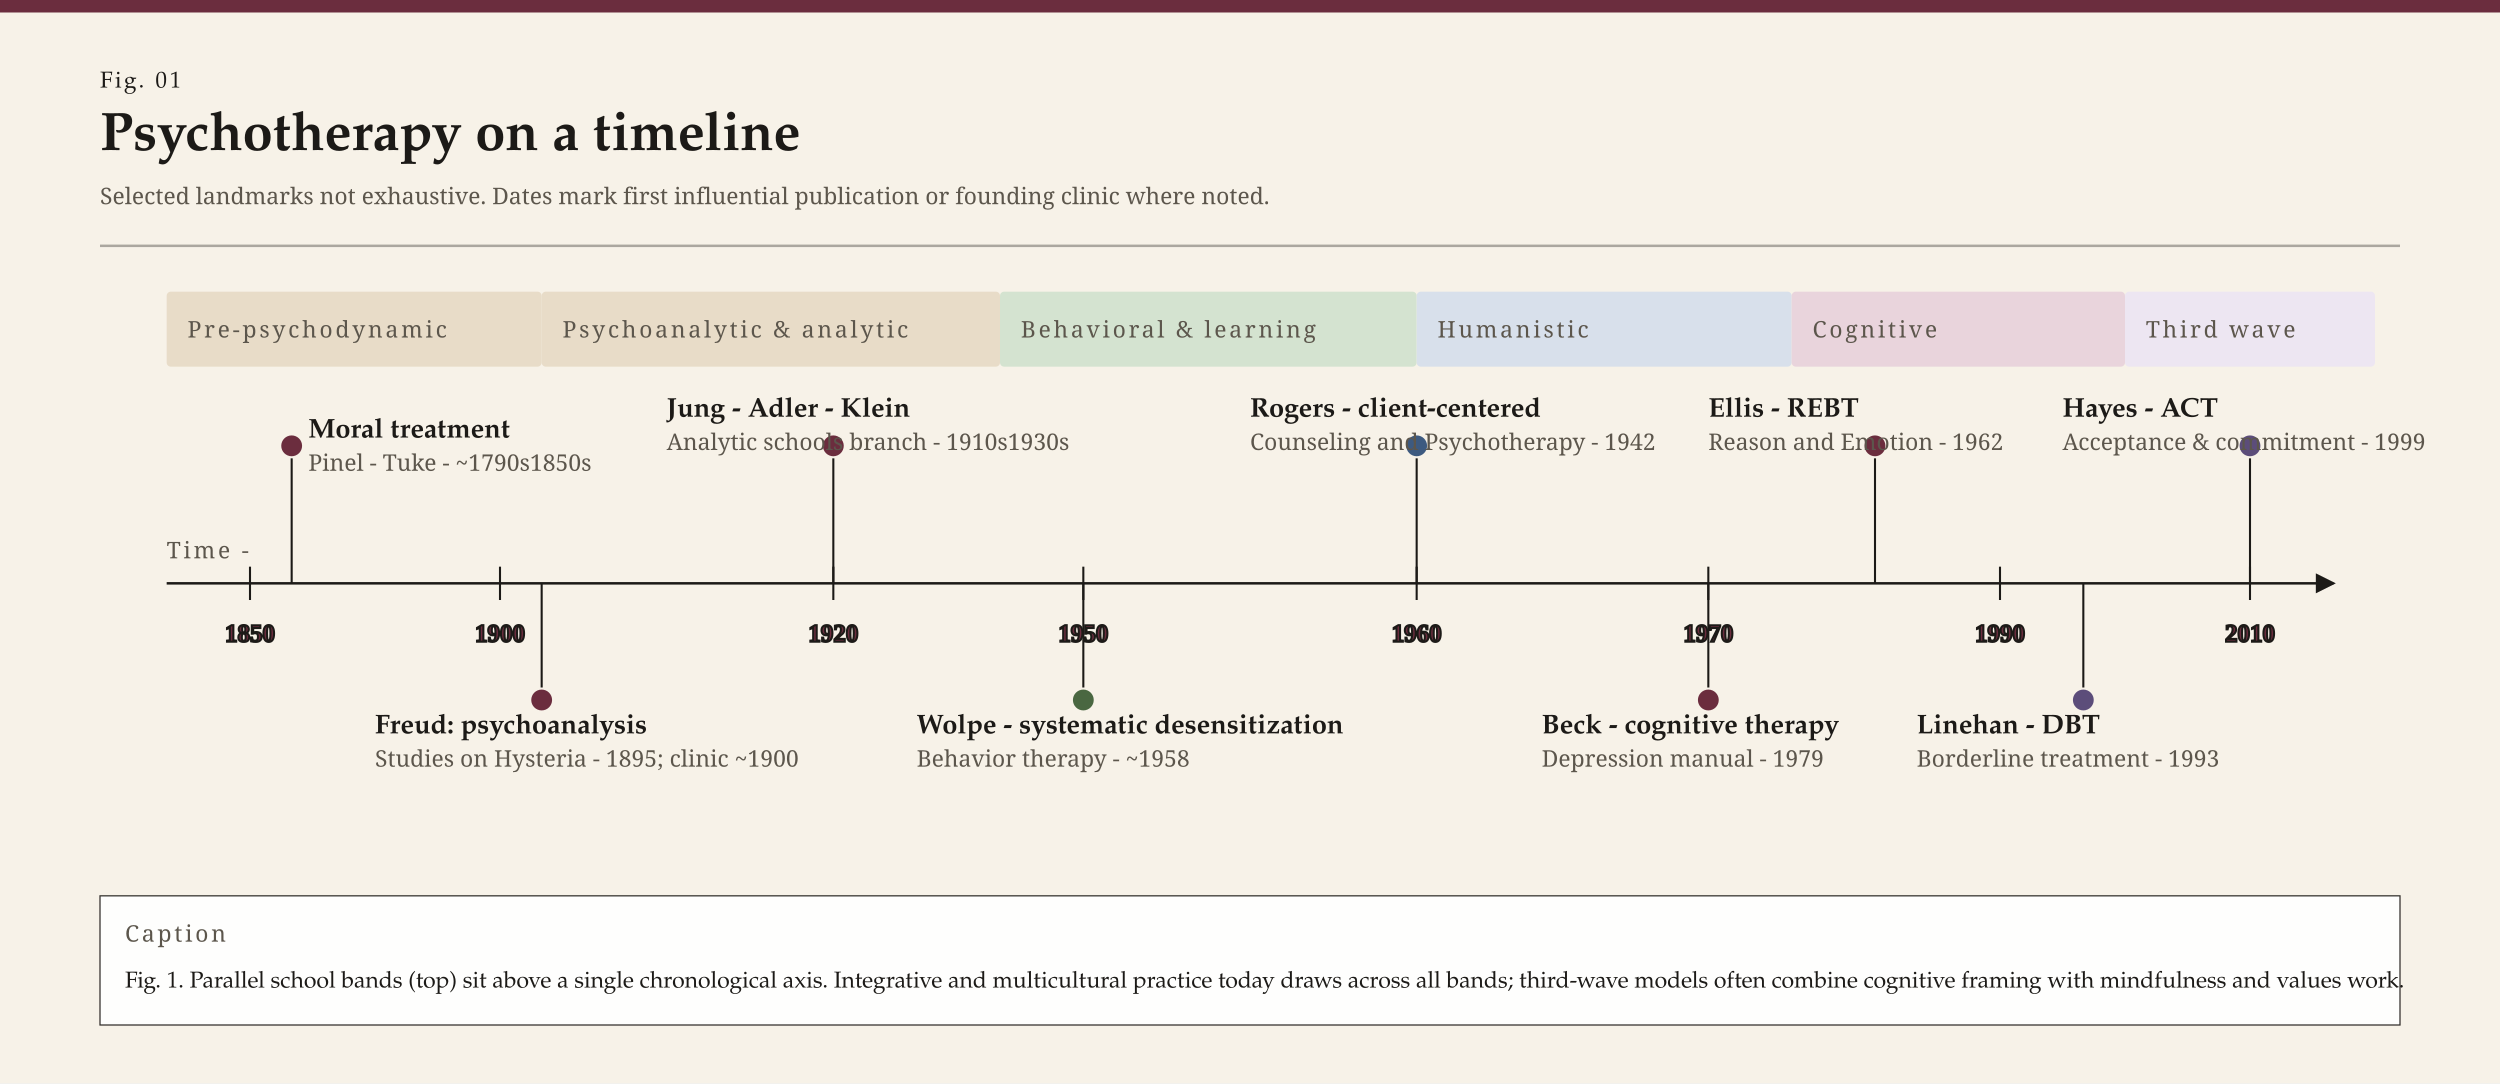
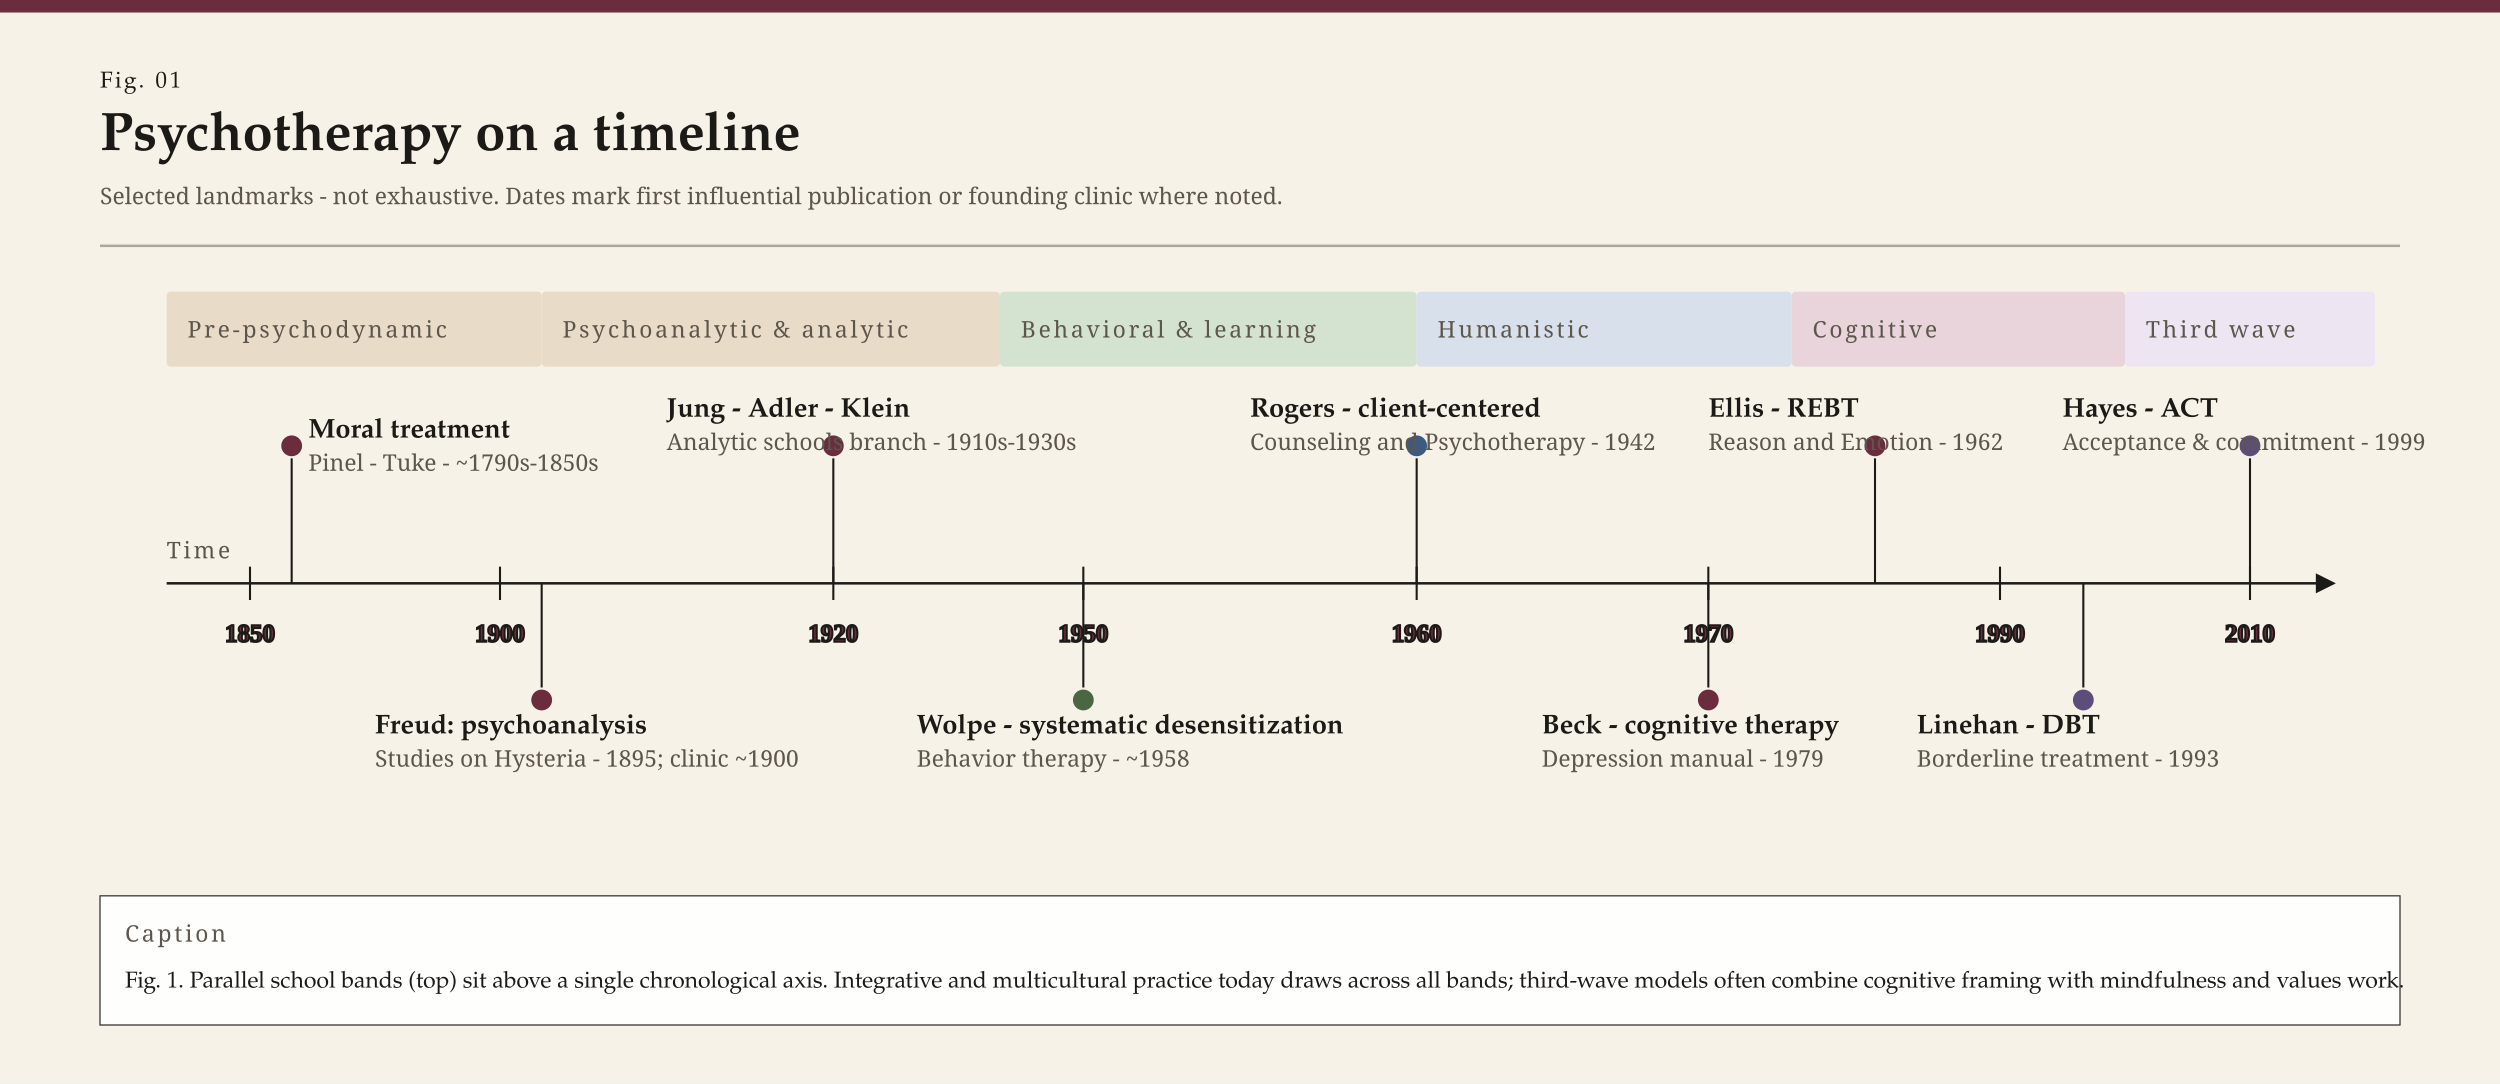
<svg xmlns="http://www.w3.org/2000/svg" viewBox="0 0 1200 520" role="img" aria-labelledby="fig01-title fig01-desc">
  <defs>
    <style>
      .paper { fill: #F7F2E8; }
      .ink { fill: #1C1A17; font-family: Georgia, 'Palatino Linotype', serif; }
      .muted { fill: #5C564C; font-family: Georgia, serif; }
      .caps { font-size: 11px; letter-spacing: 0.12em; text-transform: uppercase; }
      .label { font-size: 13px; font-weight: bold; }
      .note { font-size: 11px; }
      .year { font-size: 12px; font-weight: bold; fill: #6B2D3E; }
      .band-psycho { fill: #E8DCC8; }
      .band-behav { fill: #D4E3D0; }
      .band-human { fill: #D8E0EB; }
      .band-cog { fill: #E9D4DC; }
      .band-wave { fill: #EDE6F2; }
      .rule { stroke: #1C1A17; stroke-width: 1.2; fill: none; }
      .tick { stroke: #1C1A17; stroke-width: 1; }
    </style>
    <marker id="arrow" markerWidth="8" markerHeight="8" refX="7" refY="4" orient="auto">
      <path d="M0,0 L8,4 L0,8 Z" fill="#1C1A17" />
    </marker>
  </defs>
  <rect class="paper" width="1200" height="520" />
  <rect x="0" y="0" width="1200" height="6" fill="#6B2D3E" />
  <text x="48" y="42" class="ink caps">Fig. 01</text>
  <text x="48" y="72" class="ink" font-size="26" font-weight="bold">Psychotherapy on a timeline</text>
-   <text x="48" y="98" class="muted note">Selected landmarks  not exhaustive. Dates mark first influential publication or founding clinic where noted.</text>
+   <text x="48" y="98" class="muted note">Selected landmarks - not exhaustive. Dates mark first influential publication or founding clinic where noted.</text>
  <line x1="48" y1="118" x2="1152" y2="118" class="rule" stroke-width="0.6" opacity="0.35" />
  <rect x="80" y="140" width="180" height="36" class="band-psycho" rx="2" />
  <text x="90" y="162" class="muted caps" font-size="10">Pre-psychodynamic</text>
  <rect x="260" y="140" width="220" height="36" class="band-psycho" rx="2" />
  <text x="270" y="162" class="muted caps" font-size="10">Psychoanalytic &amp; analytic</text>
  <rect x="480" y="140" width="200" height="36" class="band-behav" rx="2" />
  <text x="490" y="162" class="muted caps" font-size="10">Behavioral &amp; learning</text>
  <rect x="680" y="140" width="180" height="36" class="band-human" rx="2" />
  <text x="690" y="162" class="muted caps" font-size="10">Humanistic</text>
  <rect x="860" y="140" width="160" height="36" class="band-cog" rx="2" />
  <text x="870" y="162" class="muted caps" font-size="10">Cognitive</text>
  <rect x="1020" y="140" width="120" height="36" class="band-wave" rx="2" />
  <text x="1030" y="162" class="muted caps" font-size="10">Third wave</text>
  <line x1="80" y1="280" x2="1120" y2="280" class="rule" marker-end="url(#arrow)" />
-   <text x="80" y="268" class="muted caps">Time -</text>
+   <text x="80" y="268" class="muted caps">Time</text>
  <g class="tick">
    <line x1="120" y1="272" x2="120" y2="288" />
    <text x="108" y="308" class="year">1850</text>
    <line x1="240" y1="272" x2="240" y2="288" />
    <text x="228" y="308" class="year">1900</text>
    <line x1="400" y1="272" x2="400" y2="288" />
    <text x="388" y="308" class="year">1920</text>
    <line x1="520" y1="272" x2="520" y2="288" />
    <text x="508" y="308" class="year">1950</text>
    <line x1="680" y1="272" x2="680" y2="288" />
    <text x="668" y="308" class="year">1960</text>
    <line x1="820" y1="272" x2="820" y2="288" />
    <text x="808" y="308" class="year">1970</text>
    <line x1="960" y1="272" x2="960" y2="288" />
    <text x="948" y="308" class="year">1990</text>
    <line x1="1080" y1="272" x2="1080" y2="288" />
    <text x="1068" y="308" class="year">2010</text>
  </g>
  <g>
    <line x1="140" y1="280" x2="140" y2="220" class="tick" />
    <circle cx="140" cy="214" r="5" fill="#6B2D3E" />
    <text x="148" y="210" class="label ink">Moral treatment</text>
-     <text x="148" y="226" class="note muted">Pinel - Tuke - ~1790s1850s</text>
+     <text x="148" y="226" class="note muted">Pinel - Tuke - ~1790s-1850s</text>
    <line x1="260" y1="280" x2="260" y2="330" class="tick" />
    <circle cx="260" cy="336" r="5" fill="#6B2D3E" />
    <text x="180" y="352" class="label ink">Freud: psychoanalysis</text>
    <text x="180" y="368" class="note muted">Studies on Hysteria - 1895; clinic ~1900</text>
    <line x1="400" y1="280" x2="400" y2="220" class="tick" />
    <circle cx="400" cy="214" r="5" fill="#6B2D3E" />
    <text x="320" y="200" class="label ink">Jung - Adler - Klein</text>
-     <text x="320" y="216" class="note muted">Analytic schools branch - 1910s1930s</text>
+     <text x="320" y="216" class="note muted">Analytic schools branch - 1910s-1930s</text>
    <line x1="520" y1="280" x2="520" y2="330" class="tick" />
    <circle cx="520" cy="336" r="5" fill="#4A6741" />
    <text x="440" y="352" class="label ink">Wolpe - systematic desensitization</text>
    <text x="440" y="368" class="note muted">Behavior therapy - ~1958</text>
    <line x1="680" y1="280" x2="680" y2="220" class="tick" />
    <circle cx="680" cy="214" r="5" fill="#3D5A80" />
    <text x="600" y="200" class="label ink">Rogers - client-centered</text>
    <text x="600" y="216" class="note muted">Counseling and Psychotherapy - 1942</text>
    <line x1="820" y1="280" x2="820" y2="330" class="tick" />
    <circle cx="820" cy="336" r="5" fill="#6B2D3E" />
    <text x="740" y="352" class="label ink">Beck - cognitive therapy</text>
    <text x="740" y="368" class="note muted">Depression manual - 1979</text>
    <line x1="900" y1="280" x2="900" y2="220" class="tick" />
    <circle cx="900" cy="214" r="5" fill="#6B2D3E" />
    <text x="820" y="200" class="label ink">Ellis - REBT</text>
    <text x="820" y="216" class="note muted">Reason and Emotion - 1962</text>
    <line x1="1000" y1="280" x2="1000" y2="330" class="tick" />
    <circle cx="1000" cy="336" r="5" fill="#5C4D7A" />
    <text x="920" y="352" class="label ink">Linehan - DBT</text>
    <text x="920" y="368" class="note muted">Borderline treatment - 1993</text>
    <line x1="1080" y1="280" x2="1080" y2="220" class="tick" />
    <circle cx="1080" cy="214" r="5" fill="#5C4D7A" />
    <text x="990" y="200" class="label ink">Hayes - ACT</text>
    <text x="990" y="216" class="note muted">Acceptance &amp; commitment - 1999</text>
  </g>
  <rect x="48" y="430" width="1104" height="62" fill="#FFF" stroke="#1C1A17" stroke-width="0.6" opacity="0.9" />
  <text x="60" y="452" class="muted caps">Caption</text>
  <text x="60" y="474" class="note ink" font-size="12">Fig. 1. Parallel school bands (top) sit above a single chronological axis. Integrative and multicultural practice today draws across all bands; third-wave models often combine cognitive framing with mindfulness and values work.</text>
</svg>
